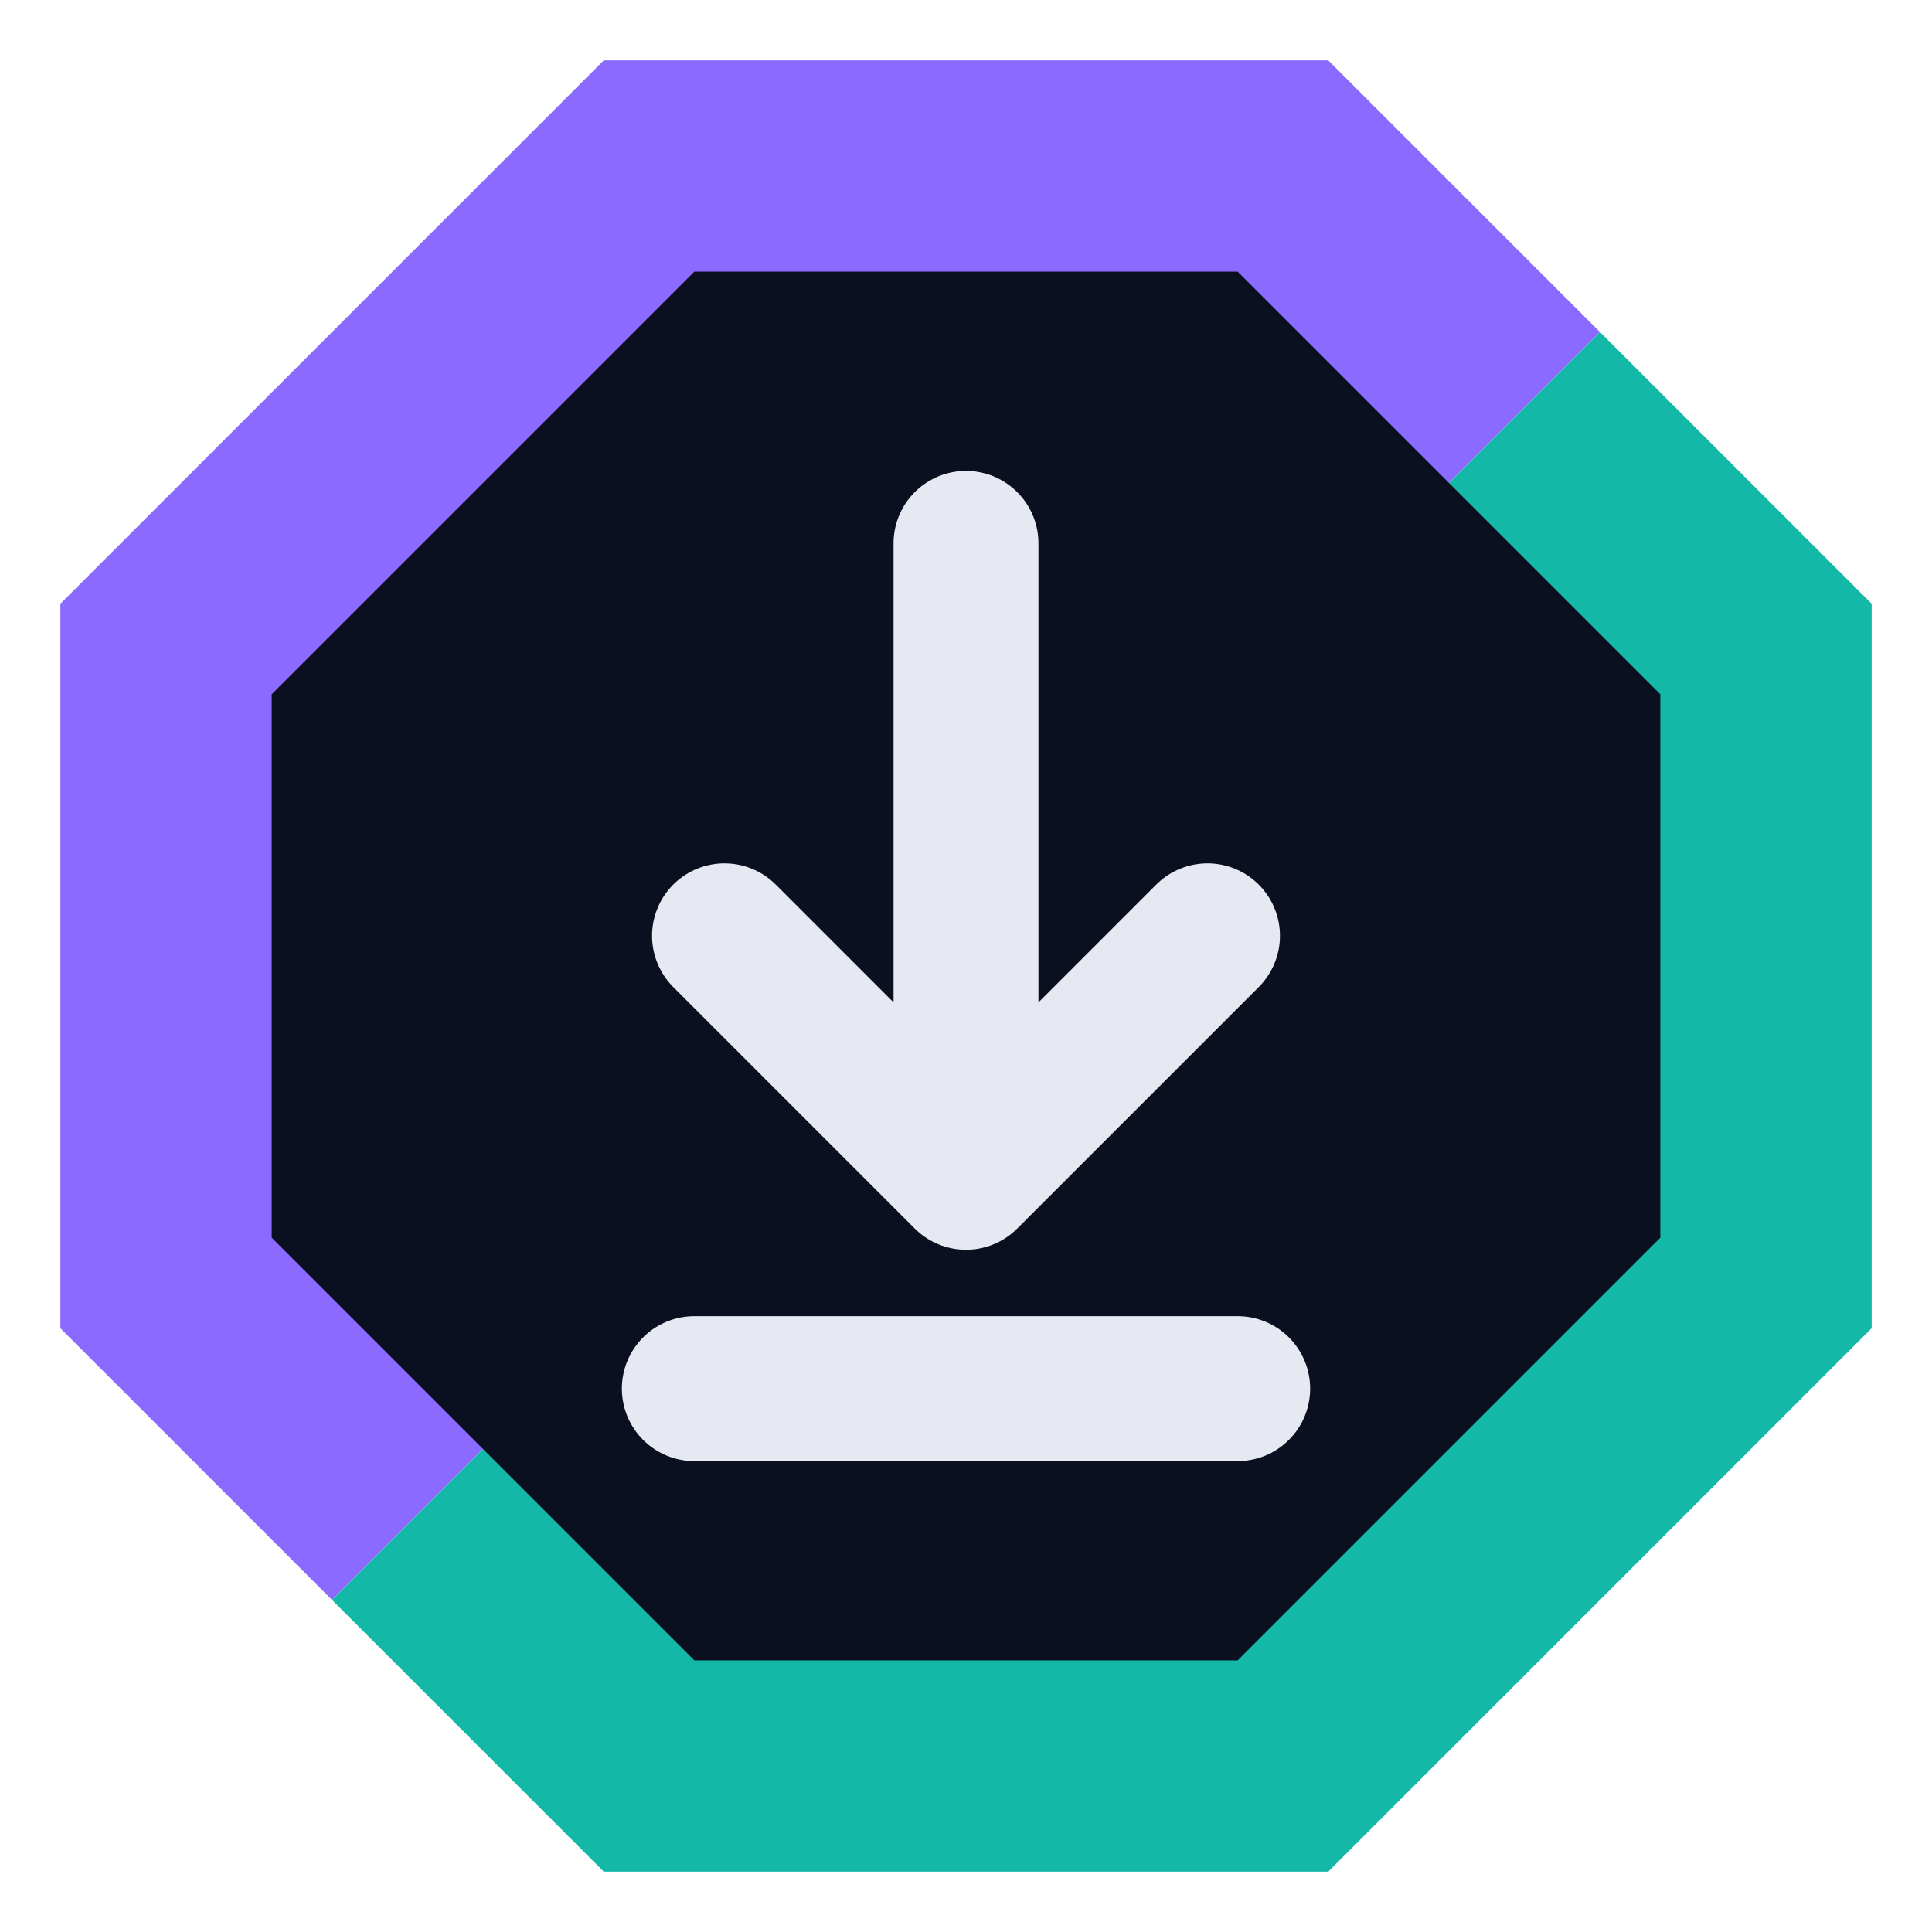
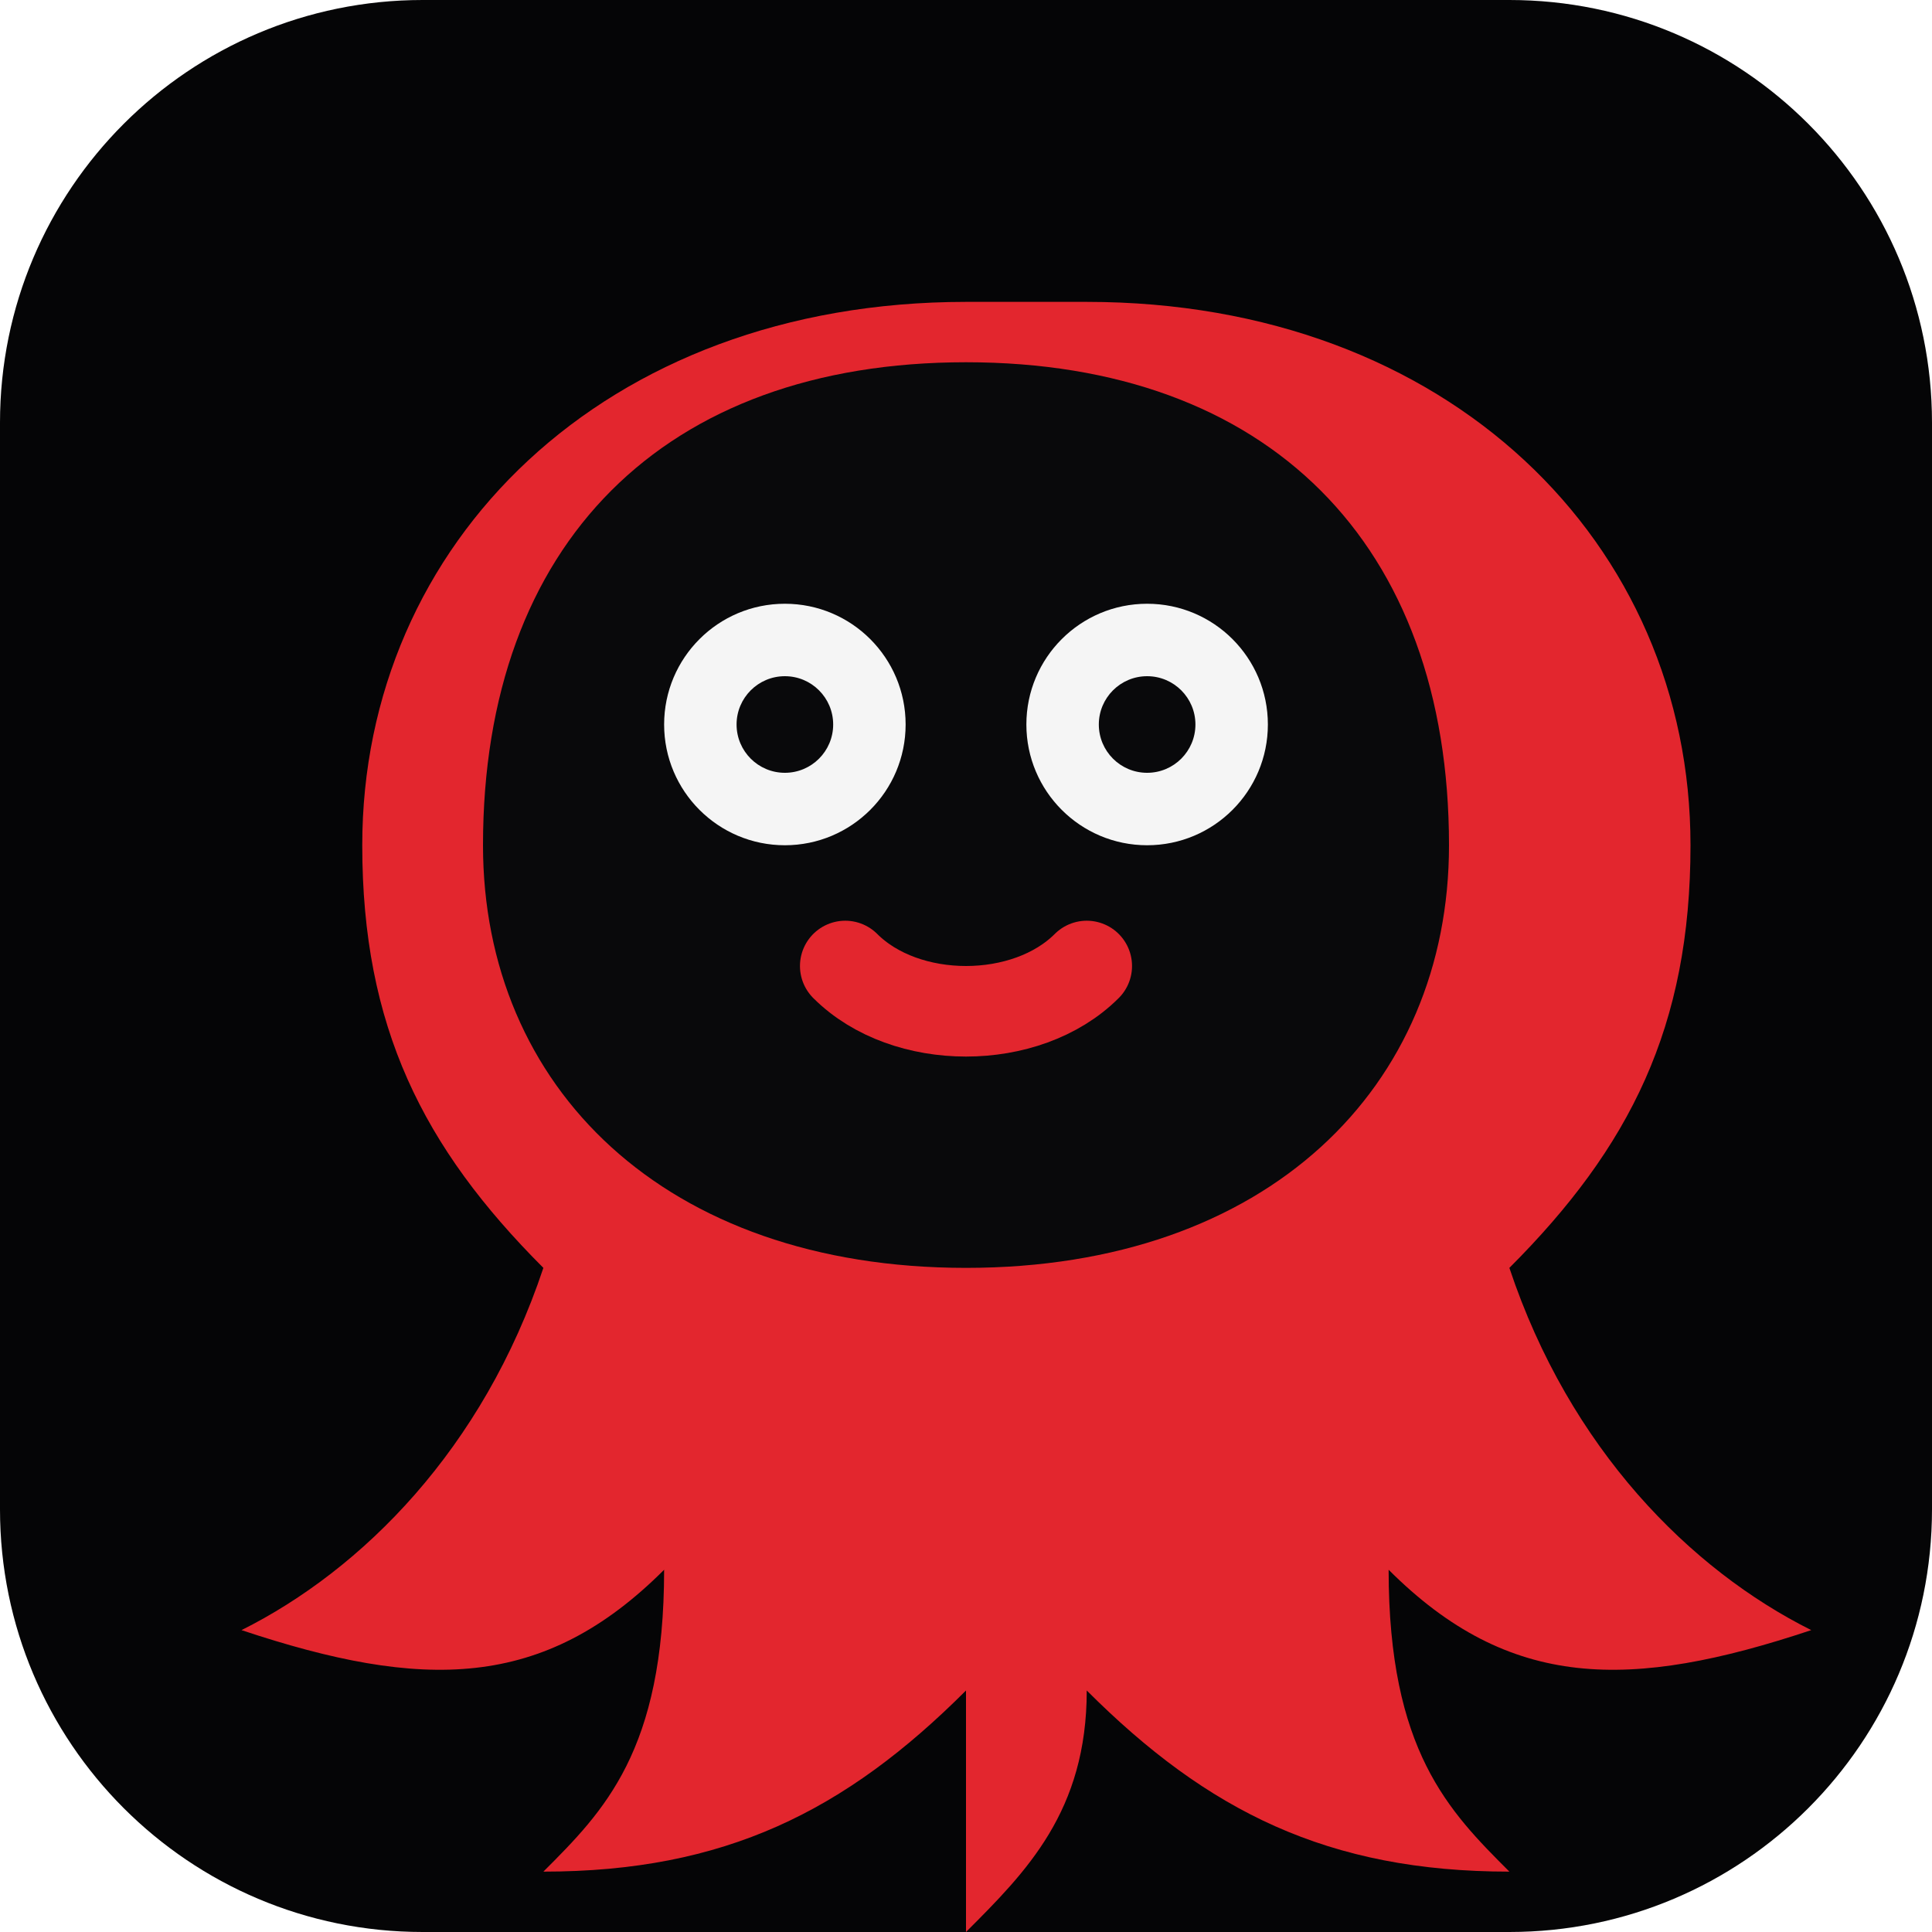
<svg xmlns="http://www.w3.org/2000/svg" viewBox="0 0 32 32" width="32" height="32">
-   <defs>
-     <clipPath id="c">
-       <path d="M10 1h12l9 9v12l-9 9H10l-9-9V10z" />
-     </clipPath>
-   </defs>
-   <g clip-path="url(#c)">
-     <path d="M0 0h32L0 32z" fill="#8b6bff" />
-     <path d="M32 0v32H0z" fill="#14b8a6" />
-   </g>
-   <path d="M11.5 4.5h9l7 7v9l-7 7h-9l-7-7v-9z" fill="#0b1020" />
-   <path d="M16 9v10M12 15.5l4 4 4-4M11.5 23h9" fill="none" stroke="#e6e8f2" stroke-width="2.4" stroke-linecap="round" stroke-linejoin="round" />
+   <rect width="32" height="32" rx="7" fill="#050506" />
+   <path d="M16 5c-6 0-10 4-10 9 0 3 1 5 3 7-1 3-3 5-5 6 3 1 5 1 7-1 0 3-1 4-2 5 3 0 5-1 7-3 0 2 0 3 0 4 1-1 2-2 2-4 2 2 4 3 7 3-1-1-2-2-2-5 2 2 4 2 7 1-2-1-4-3-5-6 2-2 3-4 3-7 0-5-4-9-10-9Z" fill="#e3262e" />
+   <path d="M16 6c-5 0-8 3-8 8 0 4 3 7 8 7s8-3 8-7c0-5-3-8-8-8Z" fill="#09090b" />
+   <circle cx="13" cy="12" r="2" fill="#f5f5f5" />
+   <circle cx="19" cy="12" r="2" fill="#f5f5f5" />
+   <circle cx="13" cy="12" r=".8" fill="#09090b" />
+   <circle cx="19" cy="12" r=".8" fill="#09090b" />
+   <path d="M14 16c1 1 3 1 4 0" fill="none" stroke="#e3262e" stroke-width="1.5" stroke-linecap="round" />
</svg>
